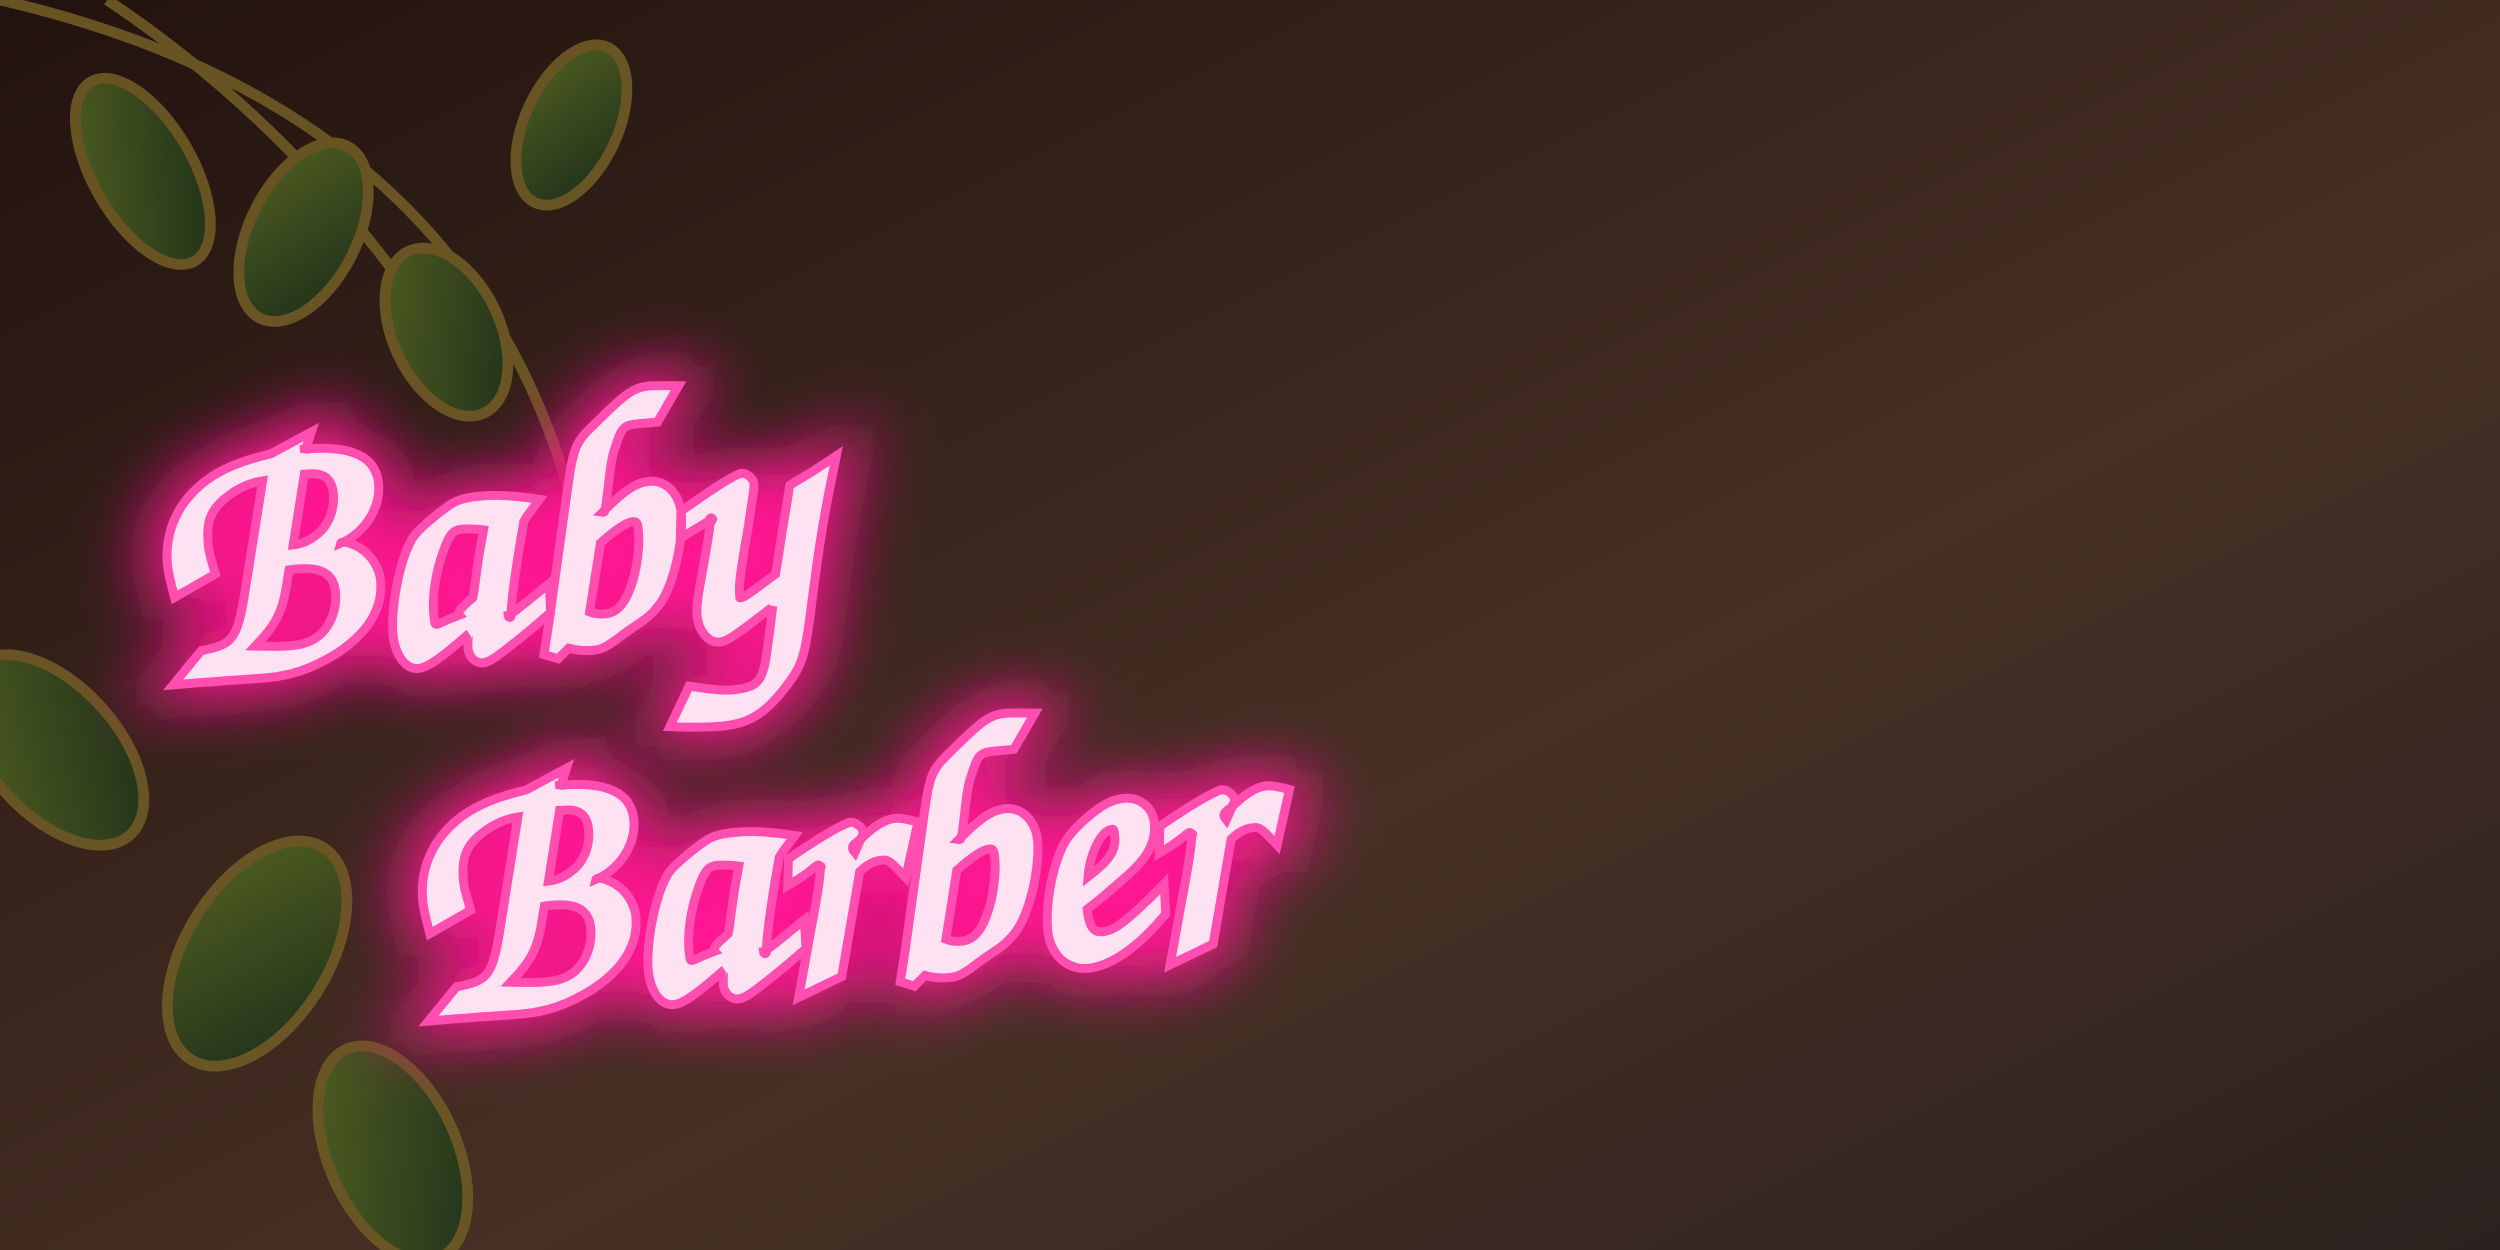
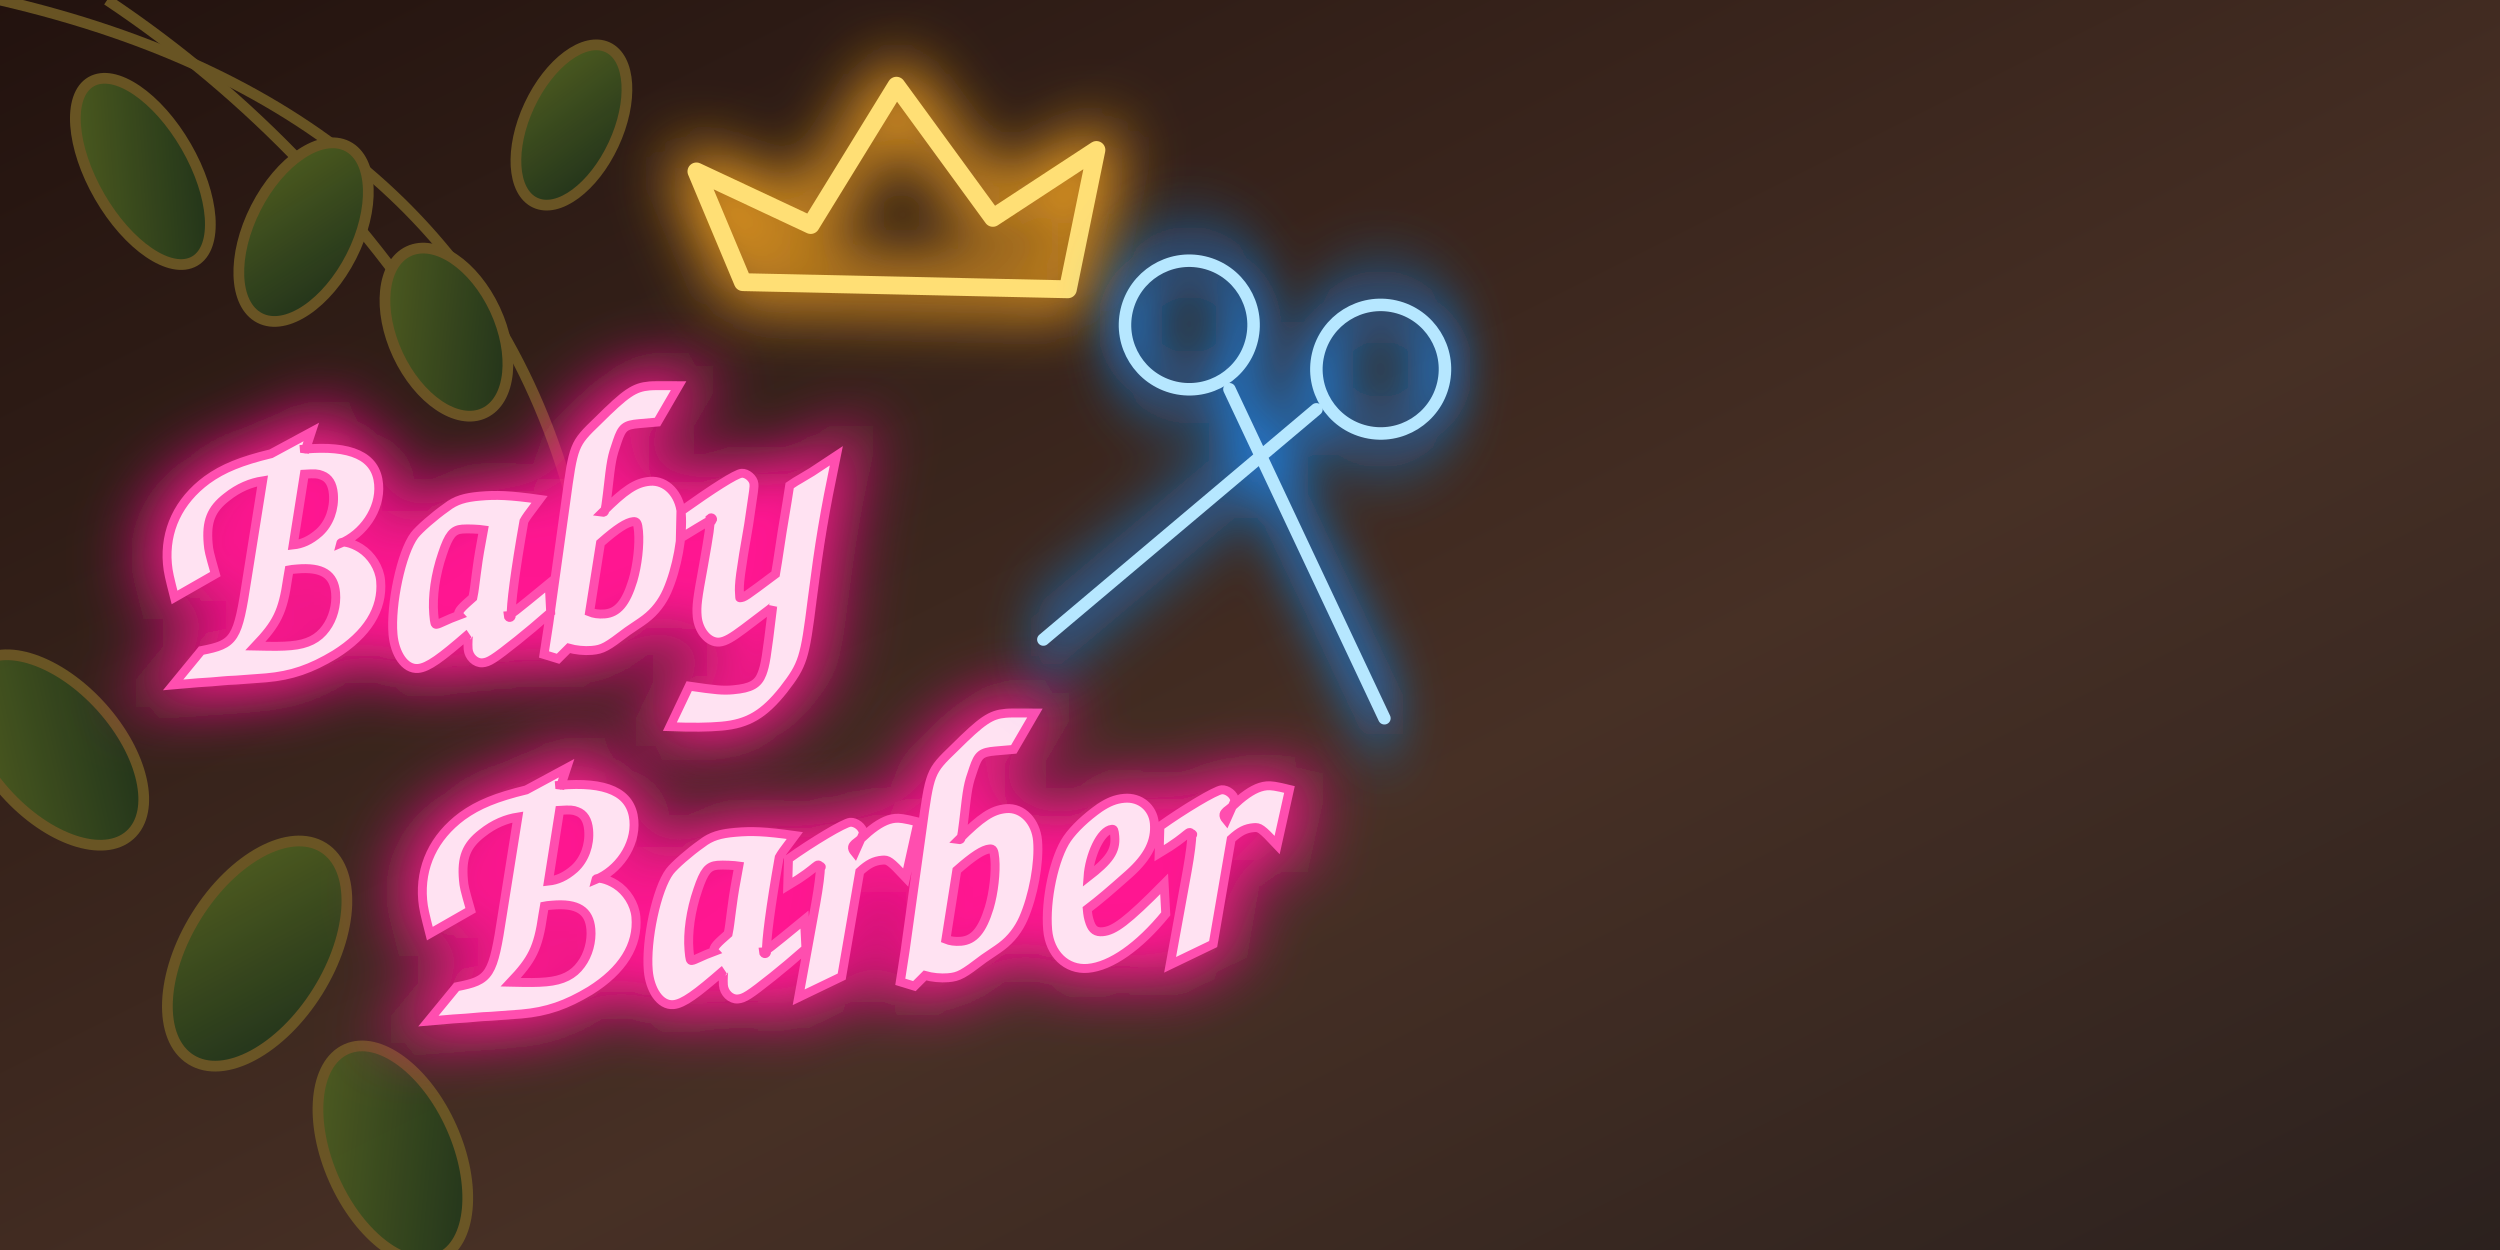
<svg xmlns="http://www.w3.org/2000/svg" width="700" height="350" viewBox="0 0 700 350">
  <defs>
    <linearGradient id="wall" x2="1" y2="1">
      <stop stop-color="#22120e" />
      <stop offset=".6" stop-color="#473025" />
      <stop offset="1" stop-color="#2b211e" />
    </linearGradient>
    <filter id="glow" x="-40%" y="-60%" width="180%" height="220%">
      <feGaussianBlur stdDeviation="9" />
    </filter>
    <filter id="small">
      <feGaussianBlur stdDeviation="2" />
    </filter>
    <linearGradient id="leaf" x2="1" y2="1">
      <stop stop-color="#556520" />
      <stop offset="1" stop-color="#1a301a" />
    </linearGradient>
  </defs>
  <rect width="700" height="350" fill="url(#wall)" />
  <g stroke="#6e5925" stroke-width="3" fill="url(#leaf)" opacity=".92">
    <path d="M0 0 Q130 30 160 140" fill="none" />
    <path d="M30 0Q90 40 130 105" fill="none" />
    <ellipse cx="40" cy="48" rx="14" ry="29" transform="rotate(-30 40 48)" />
    <ellipse cx="85" cy="65" rx="15" ry="27" transform="rotate(27 85 65)" />
    <ellipse cx="125" cy="93" rx="15" ry="25" transform="rotate(-25 125 93)" />
    <ellipse cx="160" cy="35" rx="13" ry="24" transform="rotate(25 160 35)" />
    <ellipse cx="15" cy="210" rx="18" ry="32" transform="rotate(-42 15 210)" />
    <ellipse cx="72" cy="267" rx="20" ry="35" transform="rotate(32 72 267)" />
    <ellipse cx="110" cy="323" rx="18" ry="32" transform="rotate(-24 110 323)" />
  </g>
  <g transform="rotate(-5 230 180)" font-family="cursive" font-style="italic" font-weight="bold" font-size="100">
    <text x="42" y="176" fill="#ff1491" stroke="#ff1491" stroke-width="11" filter="url(#glow)">Baby</text>
    <text x="105" y="276" fill="#ff1491" stroke="#ff1491" stroke-width="11" filter="url(#glow)">Barber</text>
    <text x="42" y="176" fill="#ffe2f2" stroke="#ff4eaf" stroke-width="2.5">Baby</text>
    <text x="105" y="276" fill="#ffe2f2" stroke="#ff4eaf" stroke-width="2.5">Barber</text>
  </g>
+   <g fill="none" stroke-linecap="round" stroke-linejoin="round">
+     <g stroke="#ffab22" stroke-width="12" filter="url(#glow)">
+       <path d="M208 79 L195 48 L227 63 L251 24 L278 61 L307 42 L299 81 Z" />
+     </g>
+     <path d="M208 79 L195 48 L227 63 L251 24 L278 61 L307 42 L299 81 Z" stroke="#ffdf75" stroke-width="5" />
+     <g transform="translate(333 91) rotate(13)" stroke="#168eff" stroke-width="9" filter="url(#glow)">
+       <circle cx="0" cy="0" r="18" />
+       <circle cx="55" cy="0" r="18" />
+       <path d="M15 15 L78 95 M40 15 L-20 95" />
+     </g>
+     <g transform="translate(333 91) rotate(13)" stroke="#b6e7ff" stroke-width="3.5">
+       <circle cx="0" cy="0" r="18" />
+       <circle cx="55" cy="0" r="18" />
+       <path d="M15 15 L78 95 M40 15 L-20 95" />
+     </g>
+   </g>
</svg>
